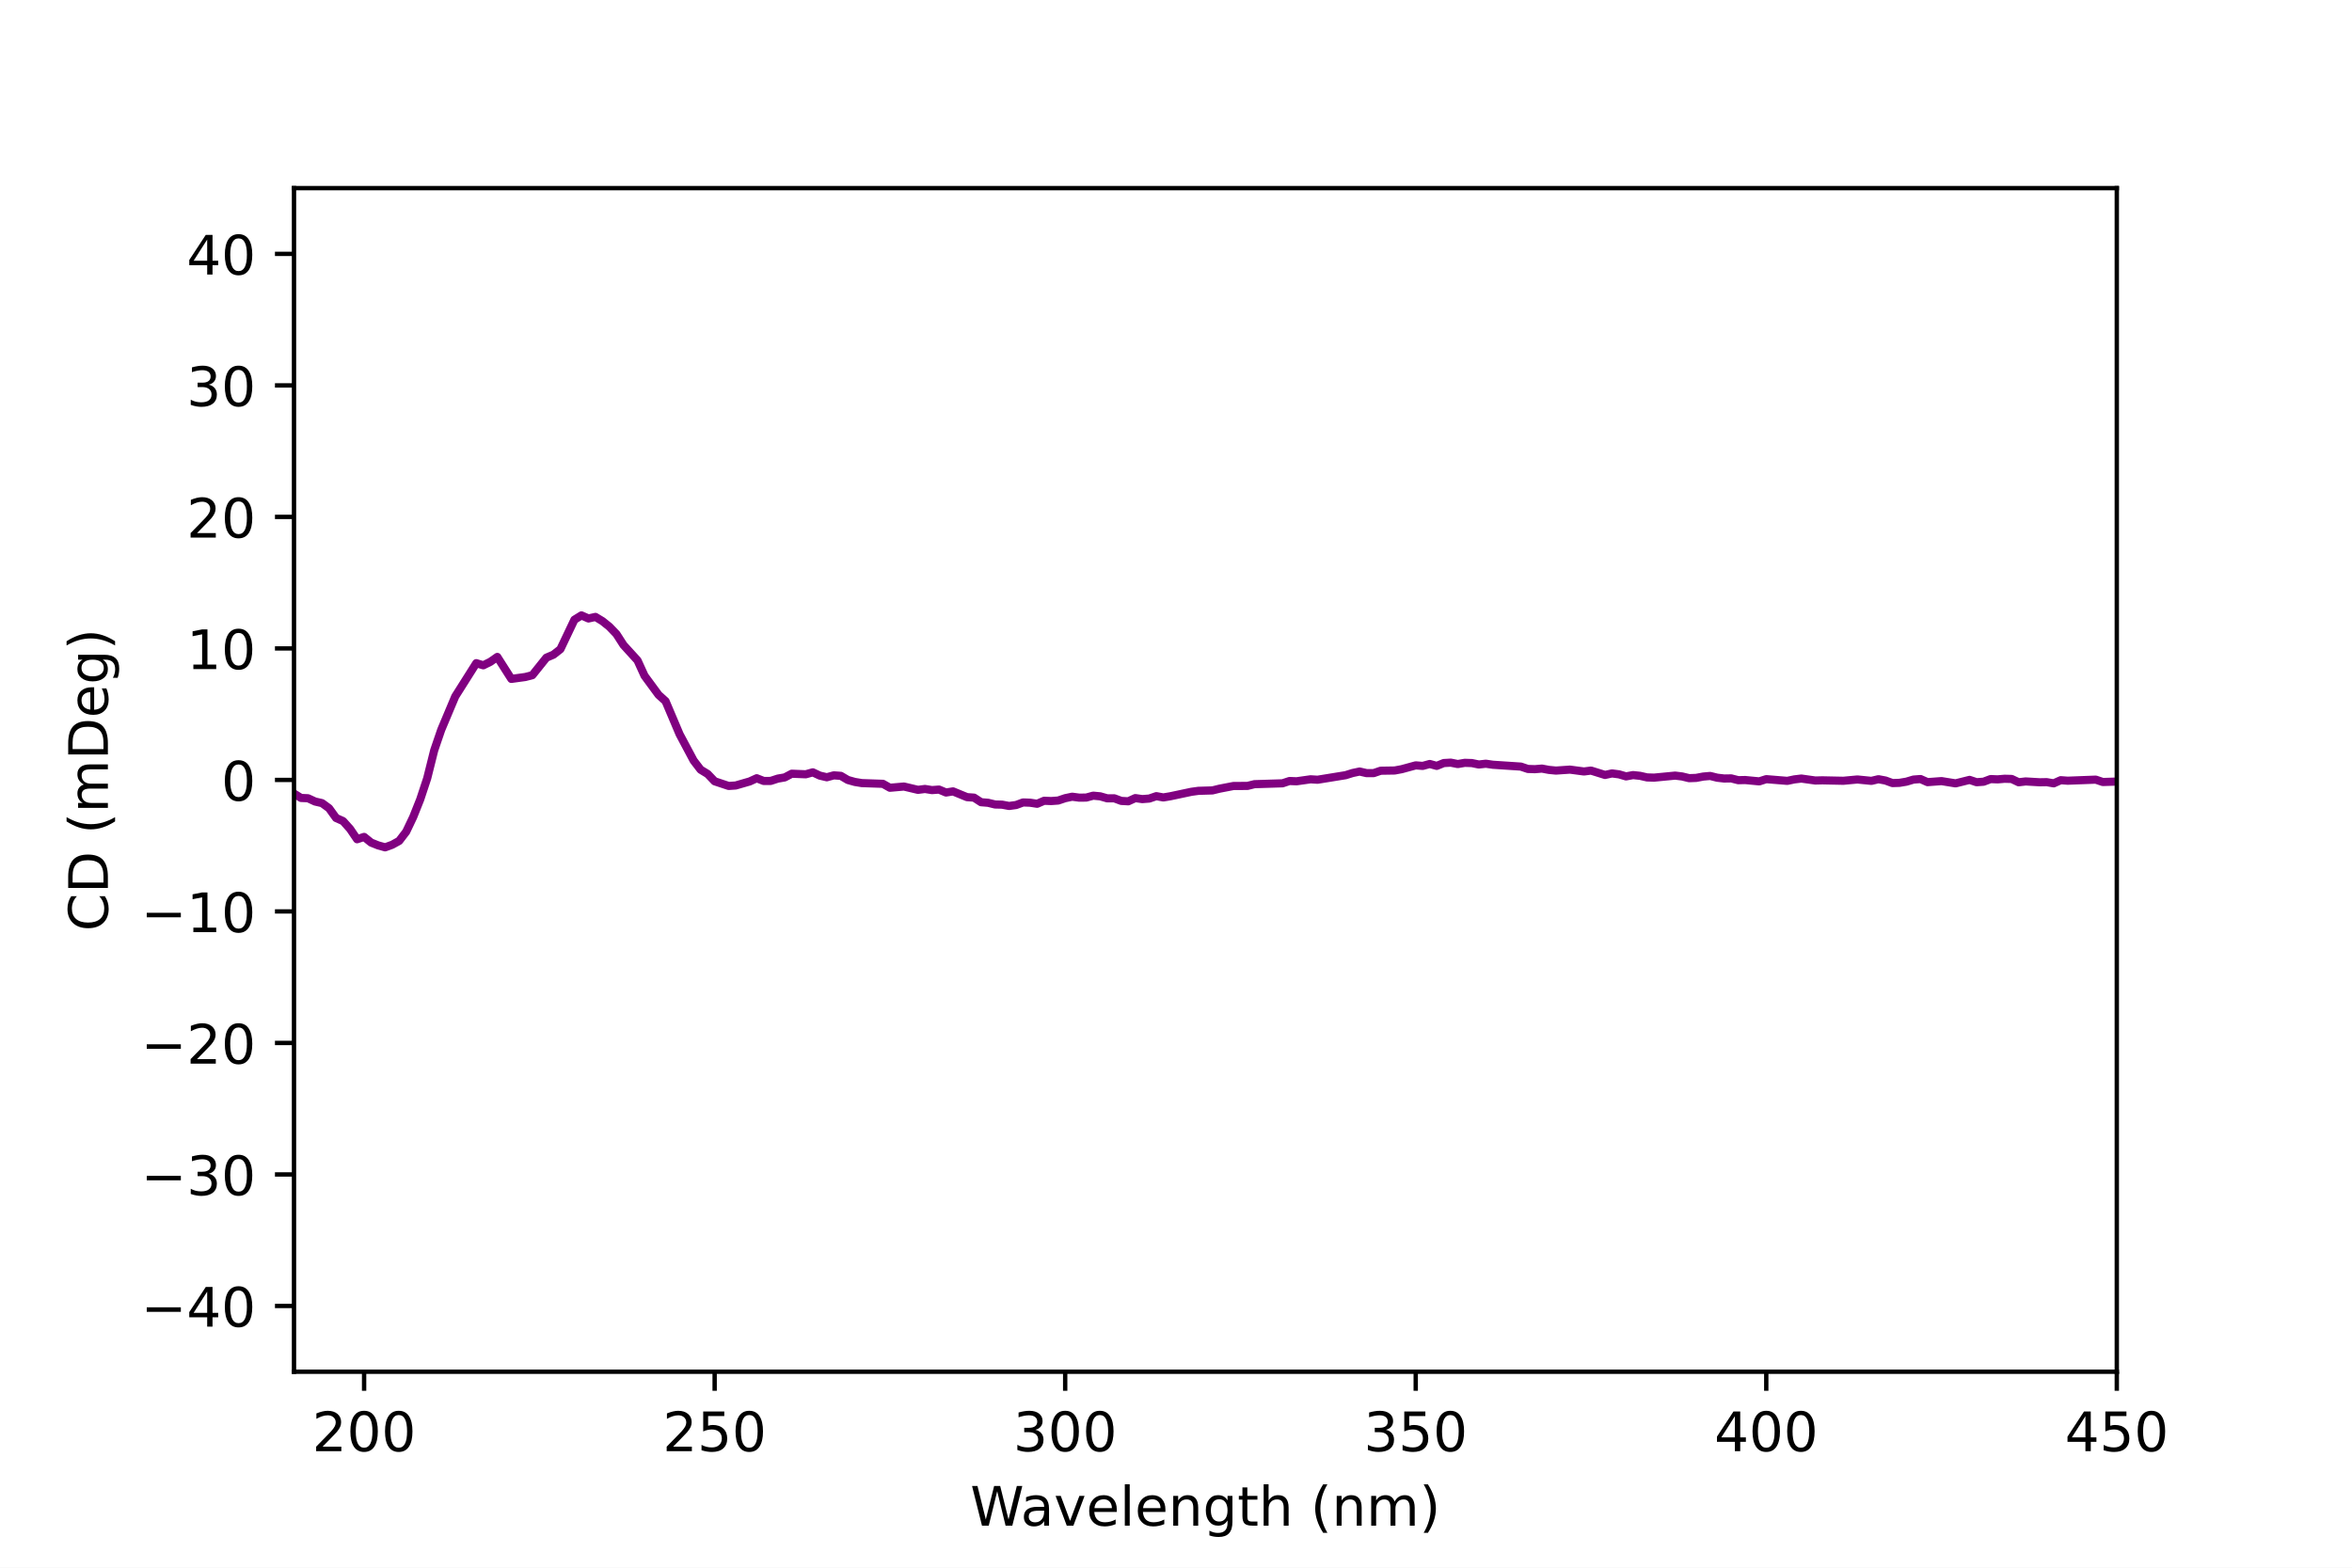
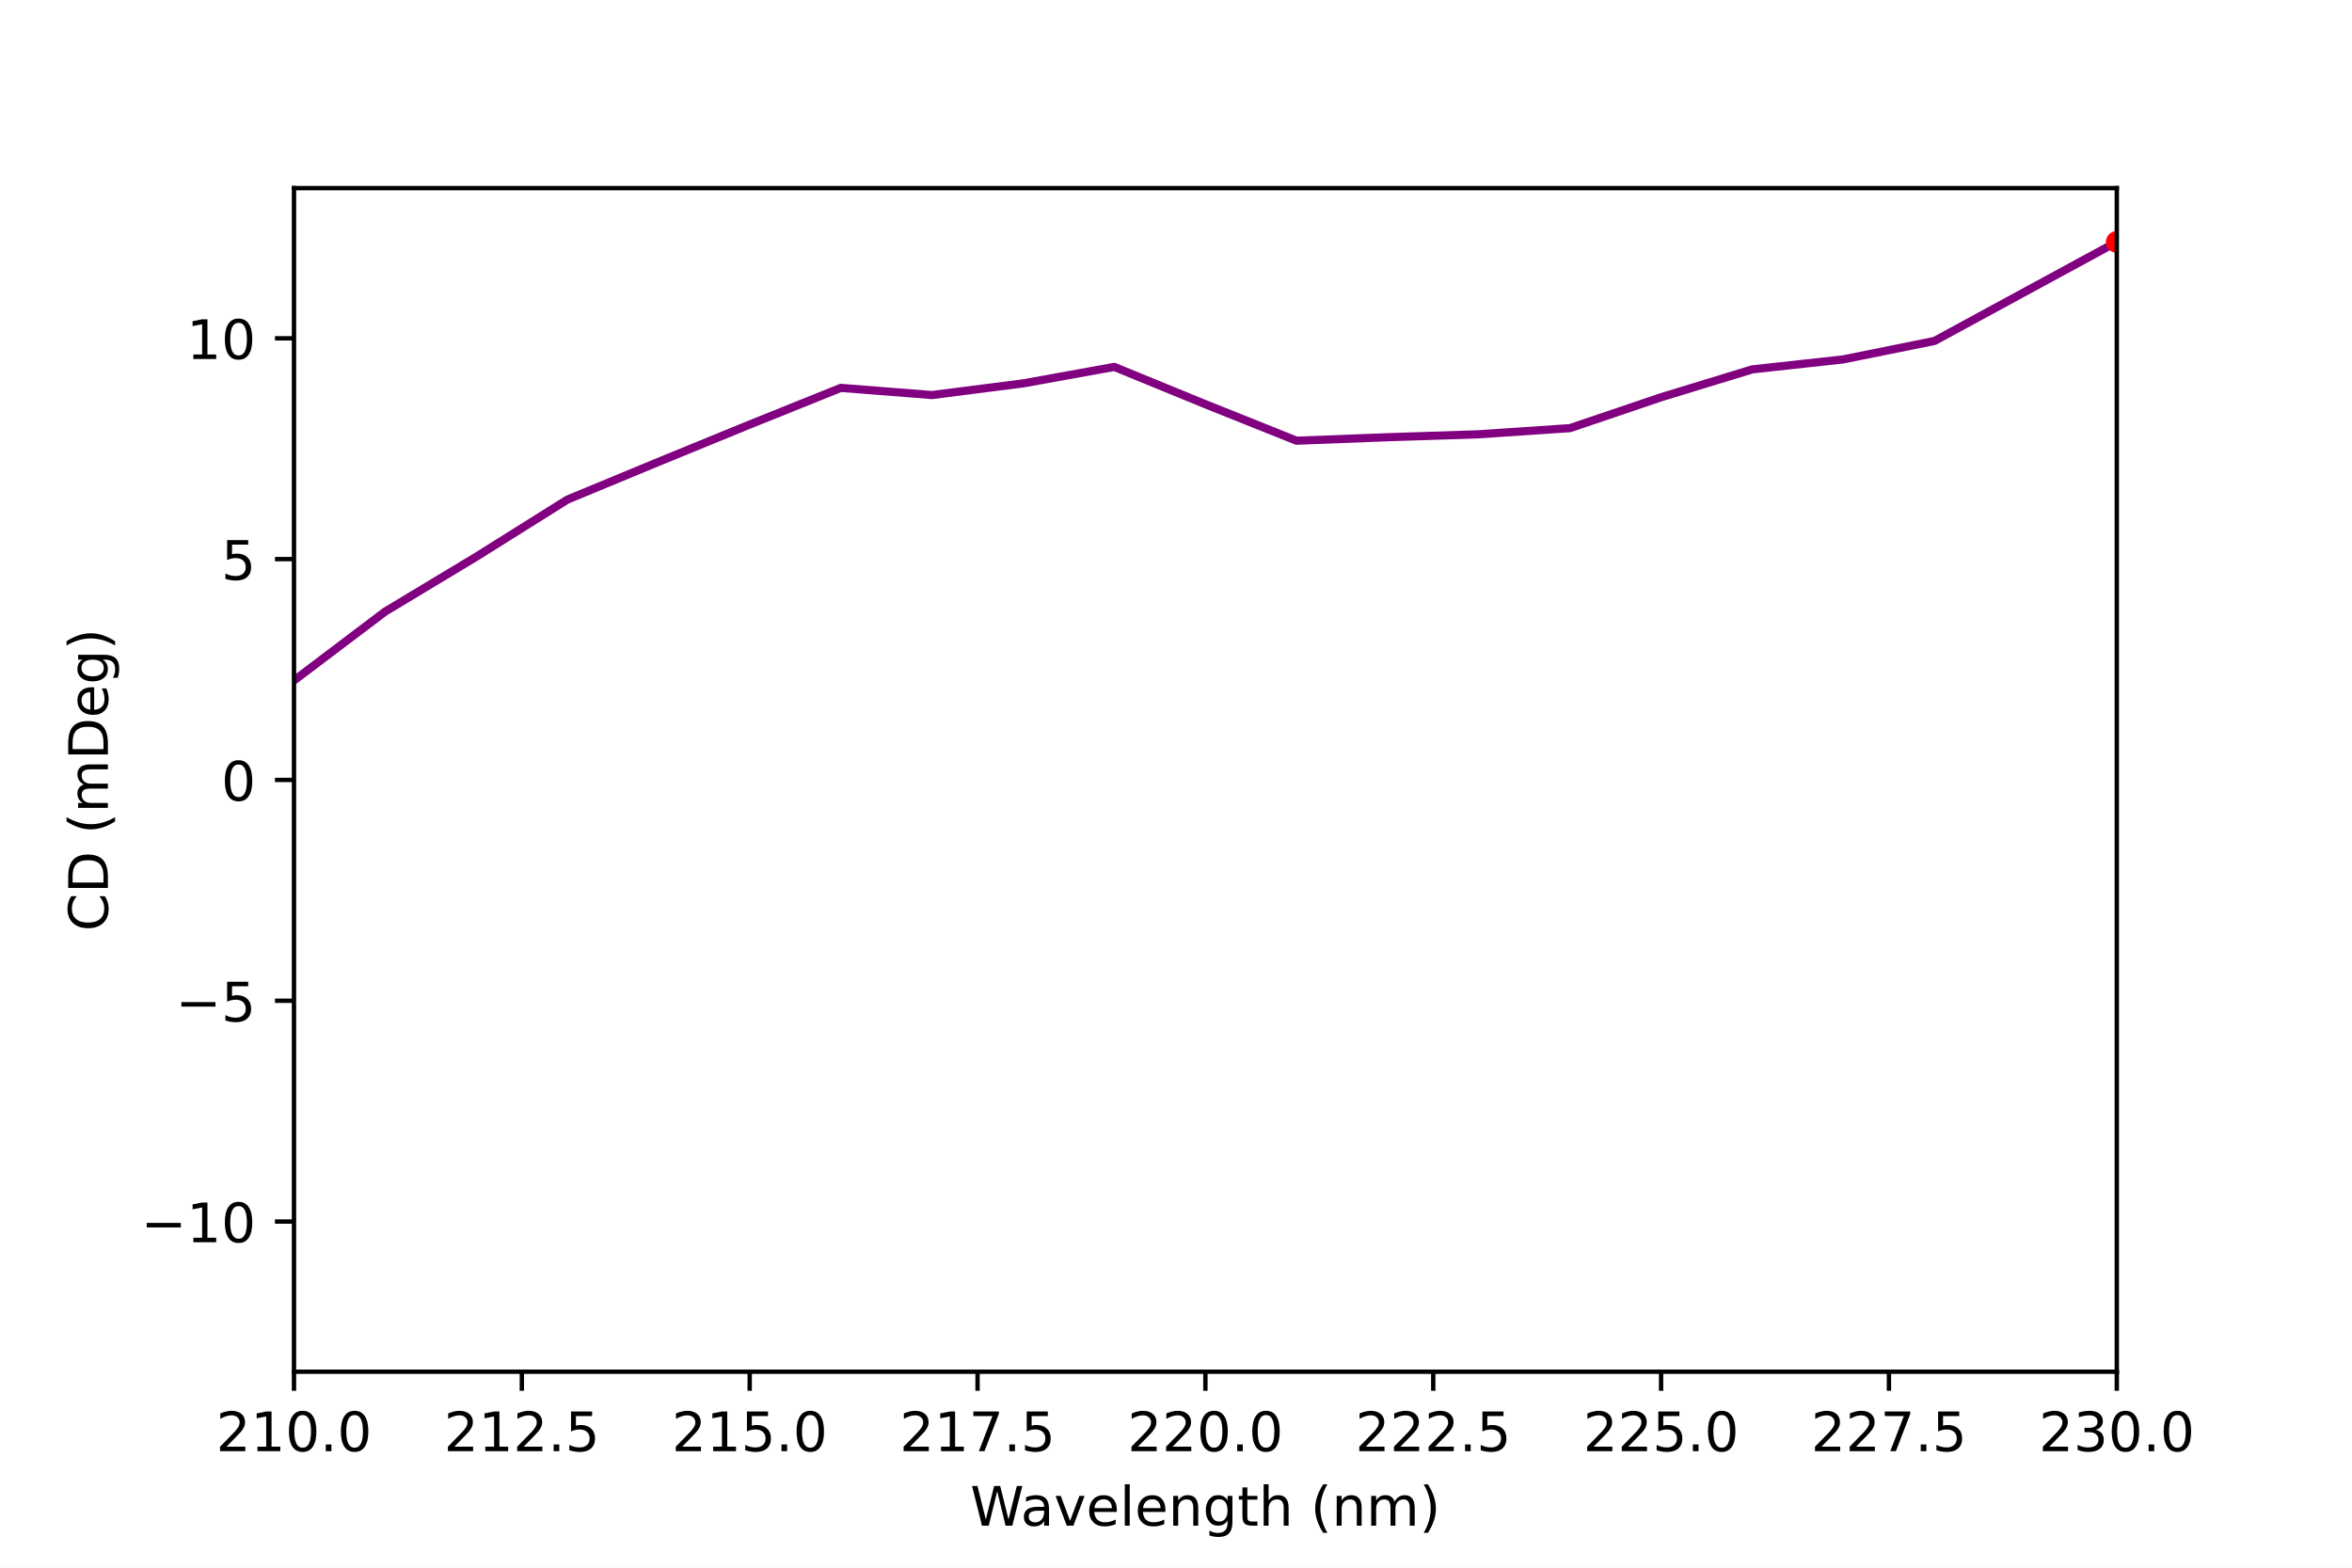
<svg xmlns="http://www.w3.org/2000/svg" xmlns:xlink="http://www.w3.org/1999/xlink" height="288pt" version="1.1" viewBox="0 0 432 288" width="432pt">
  <defs>
    <style type="text/css">*{stroke-linecap:butt;stroke-linejoin:round;}</style>
  </defs>
  <g id="figure_1">
    <g id="patch_1">
      <path d="M 0 288  L 432 288  L 432 0  L 0 0  z " style="fill:#ffffff;" />
    </g>
    <g id="axes_1">
      <g id="patch_2">
        <path d="M 54 252  L 388.8 252  L 388.8 34.56  L 54 34.56  z " style="fill:#ffffff;" />
      </g>
      <g id="matplotlib.axis_1">
        <g id="xtick_1">
          <g id="line2d_1">
            <defs>
-               <path d="M 0 0  L 0 3.5  " id="mcb1edb0f31" style="stroke:#000000;stroke-width:0.8;" />
+               <path d="M 0 0  L 0 3.5  " id="m7a788dc2d6" style="stroke:#000000;stroke-width:0.8;" />
            </defs>
            <g>
-               <use style="stroke:#000000;stroke-width:0.8;" x="66.877" xlink:href="#mcb1edb0f31" y="252" />
+               <use style="stroke:#000000;stroke-width:0.8;" x="54" xlink:href="#m7a788dc2d6" y="252" />
            </g>
          </g>
          <g id="text_1">
-             <g transform="translate(57.33317 266.5984)scale(0.1 -0.1)">
+             <g transform="translate(39.68594 266.5984)scale(0.1 -0.1)">
              <defs>
                <path d="M 1228 531  L 3431 531  L 3431 0  L 469 0  L 469 531  Q 828 903 1448 1529  Q 2069 2156 2228 2338  Q 2531 2678 2651 2914  Q 2772 3150 2772 3378  Q 2772 3750 2511 3984  Q 2250 4219 1831 4219  Q 1534 4219 1204 4116  Q 875 4013 500 3803  L 500 4441  Q 881 4594 1212 4672  Q 1544 4750 1819 4750  Q 2544 4750 2975 4387  Q 3406 4025 3406 3419  Q 3406 3131 3298 2873  Q 3191 2616 2906 2266  Q 2828 2175 2409 1742  Q 1991 1309 1228 531  z " id="DejaVuSans-32" transform="scale(0.015625)" />
+                 <path d="M 794 531  L 1825 531  L 1825 4091  L 703 3866  L 703 4441  L 1819 4666  L 2450 4666  L 2450 531  L 3481 531  L 3481 0  L 794 0  L 794 531  z " id="DejaVuSans-31" transform="scale(0.015625)" />
                <path d="M 2034 4250  Q 1547 4250 1301 3770  Q 1056 3291 1056 2328  Q 1056 1369 1301 889  Q 1547 409 2034 409  Q 2525 409 2770 889  Q 3016 1369 3016 2328  Q 3016 3291 2770 3770  Q 2525 4250 2034 4250  z M 2034 4750  Q 2819 4750 3233 4129  Q 3647 3509 3647 2328  Q 3647 1150 3233 529  Q 2819 -91 2034 -91  Q 1250 -91 836 529  Q 422 1150 422 2328  Q 422 3509 836 4129  Q 1250 4750 2034 4750  z " id="DejaVuSans-30" transform="scale(0.015625)" />
-               </defs>
-               <use xlink:href="#DejaVuSans-32" />
-               <use x="63.623" xlink:href="#DejaVuSans-30" />
+                 <path d="M 684 794  L 1344 794  L 1344 0  L 684 0  L 684 794  z " id="DejaVuSans-2e" transform="scale(0.015625)" />
+               </defs>
+               <use xlink:href="#DejaVuSans-32" />
+               <use x="63.623" xlink:href="#DejaVuSans-31" />
              <use x="127.246" xlink:href="#DejaVuSans-30" />
+               <use x="190.869" xlink:href="#DejaVuSans-2e" />
+               <use x="222.656" xlink:href="#DejaVuSans-30" />
            </g>
          </g>
        </g>
        <g id="xtick_2">
          <g id="line2d_2">
            <g>
-               <use style="stroke:#000000;stroke-width:0.8;" x="131.262" xlink:href="#mcb1edb0f31" y="252" />
+               <use style="stroke:#000000;stroke-width:0.8;" x="95.85" xlink:href="#m7a788dc2d6" y="252" />
            </g>
          </g>
          <g id="text_2">
-             <g transform="translate(121.7178 266.5984)scale(0.1 -0.1)">
+             <g transform="translate(81.53594 266.5984)scale(0.1 -0.1)">
              <defs>
                <path d="M 691 4666  L 3169 4666  L 3169 4134  L 1269 4134  L 1269 2991  Q 1406 3038 1543 3061  Q 1681 3084 1819 3084  Q 2600 3084 3056 2656  Q 3513 2228 3513 1497  Q 3513 744 3044 326  Q 2575 -91 1722 -91  Q 1428 -91 1123 -41  Q 819 9 494 109  L 494 744  Q 775 591 1075 516  Q 1375 441 1709 441  Q 2250 441 2565 725  Q 2881 1009 2881 1497  Q 2881 1984 2565 2268  Q 2250 2553 1709 2553  Q 1456 2553 1204 2497  Q 953 2441 691 2322  L 691 4666  z " id="DejaVuSans-35" transform="scale(0.015625)" />
              </defs>
              <use xlink:href="#DejaVuSans-32" />
-               <use x="63.623" xlink:href="#DejaVuSans-35" />
-               <use x="127.246" xlink:href="#DejaVuSans-30" />
+               <use x="63.623" xlink:href="#DejaVuSans-31" />
+               <use x="127.246" xlink:href="#DejaVuSans-32" />
+               <use x="190.869" xlink:href="#DejaVuSans-2e" />
+               <use x="222.656" xlink:href="#DejaVuSans-35" />
            </g>
          </g>
        </g>
        <g id="xtick_3">
          <g id="line2d_3">
            <g>
-               <use style="stroke:#000000;stroke-width:0.8;" x="195.646" xlink:href="#mcb1edb0f31" y="252" />
+               <use style="stroke:#000000;stroke-width:0.8;" x="137.7" xlink:href="#m7a788dc2d6" y="252" />
            </g>
          </g>
          <g id="text_3">
-             <g transform="translate(186.1024 266.5984)scale(0.1 -0.1)">
-               <defs>
-                 <path d="M 2597 2516  Q 3050 2419 3304 2112  Q 3559 1806 3559 1356  Q 3559 666 3084 287  Q 2609 -91 1734 -91  Q 1441 -91 1130 -33  Q 819 25 488 141  L 488 750  Q 750 597 1062 519  Q 1375 441 1716 441  Q 2309 441 2620 675  Q 2931 909 2931 1356  Q 2931 1769 2642 2001  Q 2353 2234 1838 2234  L 1294 2234  L 1294 2753  L 1863 2753  Q 2328 2753 2575 2939  Q 2822 3125 2822 3475  Q 2822 3834 2567 4026  Q 2313 4219 1838 4219  Q 1578 4219 1281 4162  Q 984 4106 628 3988  L 628 4550  Q 988 4650 1302 4700  Q 1616 4750 1894 4750  Q 2613 4750 3031 4423  Q 3450 4097 3450 3541  Q 3450 3153 3228 2886  Q 3006 2619 2597 2516  z " id="DejaVuSans-33" transform="scale(0.015625)" />
-               </defs>
-               <use xlink:href="#DejaVuSans-33" />
-               <use x="63.623" xlink:href="#DejaVuSans-30" />
-               <use x="127.246" xlink:href="#DejaVuSans-30" />
+             <g transform="translate(123.3859 266.5984)scale(0.1 -0.1)">
+               <use xlink:href="#DejaVuSans-32" />
+               <use x="63.623" xlink:href="#DejaVuSans-31" />
+               <use x="127.246" xlink:href="#DejaVuSans-35" />
+               <use x="190.869" xlink:href="#DejaVuSans-2e" />
+               <use x="222.656" xlink:href="#DejaVuSans-30" />
            </g>
          </g>
        </g>
        <g id="xtick_4">
          <g id="line2d_4">
            <g>
-               <use style="stroke:#000000;stroke-width:0.8;" x="260.031" xlink:href="#mcb1edb0f31" y="252" />
+               <use style="stroke:#000000;stroke-width:0.8;" x="179.55" xlink:href="#m7a788dc2d6" y="252" />
            </g>
          </g>
          <g id="text_4">
-             <g transform="translate(250.487 266.5984)scale(0.1 -0.1)">
-               <use xlink:href="#DejaVuSans-33" />
-               <use x="63.623" xlink:href="#DejaVuSans-35" />
-               <use x="127.246" xlink:href="#DejaVuSans-30" />
+             <g transform="translate(165.2359 266.5984)scale(0.1 -0.1)">
+               <defs>
+                 <path d="M 525 4666  L 3525 4666  L 3525 4397  L 1831 0  L 1172 0  L 2766 4134  L 525 4134  L 525 4666  z " id="DejaVuSans-37" transform="scale(0.015625)" />
+               </defs>
+               <use xlink:href="#DejaVuSans-32" />
+               <use x="63.623" xlink:href="#DejaVuSans-31" />
+               <use x="127.246" xlink:href="#DejaVuSans-37" />
+               <use x="190.869" xlink:href="#DejaVuSans-2e" />
+               <use x="222.656" xlink:href="#DejaVuSans-35" />
            </g>
          </g>
        </g>
        <g id="xtick_5">
          <g id="line2d_5">
            <g>
-               <use style="stroke:#000000;stroke-width:0.8;" x="324.415" xlink:href="#mcb1edb0f31" y="252" />
+               <use style="stroke:#000000;stroke-width:0.8;" x="221.4" xlink:href="#m7a788dc2d6" y="252" />
            </g>
          </g>
          <g id="text_5">
-             <g transform="translate(314.8716 266.5984)scale(0.1 -0.1)">
-               <defs>
-                 <path d="M 2419 4116  L 825 1625  L 2419 1625  L 2419 4116  z M 2253 4666  L 3047 4666  L 3047 1625  L 3713 1625  L 3713 1100  L 3047 1100  L 3047 0  L 2419 0  L 2419 1100  L 313 1100  L 313 1709  L 2253 4666  z " id="DejaVuSans-34" transform="scale(0.015625)" />
-               </defs>
-               <use xlink:href="#DejaVuSans-34" />
-               <use x="63.623" xlink:href="#DejaVuSans-30" />
+             <g transform="translate(207.0859 266.5984)scale(0.1 -0.1)">
+               <use xlink:href="#DejaVuSans-32" />
+               <use x="63.623" xlink:href="#DejaVuSans-32" />
              <use x="127.246" xlink:href="#DejaVuSans-30" />
+               <use x="190.869" xlink:href="#DejaVuSans-2e" />
+               <use x="222.656" xlink:href="#DejaVuSans-30" />
            </g>
          </g>
        </g>
        <g id="xtick_6">
          <g id="line2d_6">
            <g>
-               <use style="stroke:#000000;stroke-width:0.8;" x="388.8" xlink:href="#mcb1edb0f31" y="252" />
+               <use style="stroke:#000000;stroke-width:0.8;" x="263.25" xlink:href="#m7a788dc2d6" y="252" />
            </g>
          </g>
          <g id="text_6">
-             <g transform="translate(379.2563 266.5984)scale(0.1 -0.1)">
-               <use xlink:href="#DejaVuSans-34" />
-               <use x="63.623" xlink:href="#DejaVuSans-35" />
+             <g transform="translate(248.9359 266.5984)scale(0.1 -0.1)">
+               <use xlink:href="#DejaVuSans-32" />
+               <use x="63.623" xlink:href="#DejaVuSans-32" />
+               <use x="127.246" xlink:href="#DejaVuSans-32" />
+               <use x="190.869" xlink:href="#DejaVuSans-2e" />
+               <use x="222.656" xlink:href="#DejaVuSans-35" />
+             </g>
+           </g>
+         </g>
+         <g id="xtick_7">
+           <g id="line2d_7">
+             <g>
+               <use style="stroke:#000000;stroke-width:0.8;" x="305.1" xlink:href="#m7a788dc2d6" y="252" />
+             </g>
+           </g>
+           <g id="text_7">
+             <g transform="translate(290.7859 266.5984)scale(0.1 -0.1)">
+               <use xlink:href="#DejaVuSans-32" />
+               <use x="63.623" xlink:href="#DejaVuSans-32" />
+               <use x="127.246" xlink:href="#DejaVuSans-35" />
+               <use x="190.869" xlink:href="#DejaVuSans-2e" />
+               <use x="222.656" xlink:href="#DejaVuSans-30" />
+             </g>
+           </g>
+         </g>
+         <g id="xtick_8">
+           <g id="line2d_8">
+             <g>
+               <use style="stroke:#000000;stroke-width:0.8;" x="346.95" xlink:href="#m7a788dc2d6" y="252" />
+             </g>
+           </g>
+           <g id="text_8">
+             <g transform="translate(332.6359 266.5984)scale(0.1 -0.1)">
+               <use xlink:href="#DejaVuSans-32" />
+               <use x="63.623" xlink:href="#DejaVuSans-32" />
+               <use x="127.246" xlink:href="#DejaVuSans-37" />
+               <use x="190.869" xlink:href="#DejaVuSans-2e" />
+               <use x="222.656" xlink:href="#DejaVuSans-35" />
+             </g>
+           </g>
+         </g>
+         <g id="xtick_9">
+           <g id="line2d_9">
+             <g>
+               <use style="stroke:#000000;stroke-width:0.8;" x="388.8" xlink:href="#m7a788dc2d6" y="252" />
+             </g>
+           </g>
+           <g id="text_9">
+             <g transform="translate(374.4859 266.5984)scale(0.1 -0.1)">
+               <defs>
+                 <path d="M 2597 2516  Q 3050 2419 3304 2112  Q 3559 1806 3559 1356  Q 3559 666 3084 287  Q 2609 -91 1734 -91  Q 1441 -91 1130 -33  Q 819 25 488 141  L 488 750  Q 750 597 1062 519  Q 1375 441 1716 441  Q 2309 441 2620 675  Q 2931 909 2931 1356  Q 2931 1769 2642 2001  Q 2353 2234 1838 2234  L 1294 2234  L 1294 2753  L 1863 2753  Q 2328 2753 2575 2939  Q 2822 3125 2822 3475  Q 2822 3834 2567 4026  Q 2313 4219 1838 4219  Q 1578 4219 1281 4162  Q 984 4106 628 3988  L 628 4550  Q 988 4650 1302 4700  Q 1616 4750 1894 4750  Q 2613 4750 3031 4423  Q 3450 4097 3450 3541  Q 3450 3153 3228 2886  Q 3006 2619 2597 2516  z " id="DejaVuSans-33" transform="scale(0.015625)" />
+               </defs>
+               <use xlink:href="#DejaVuSans-32" />
+               <use x="63.623" xlink:href="#DejaVuSans-33" />
              <use x="127.246" xlink:href="#DejaVuSans-30" />
-             </g>
-           </g>
-         </g>
-         <g id="text_7">
+               <use x="190.869" xlink:href="#DejaVuSans-2e" />
+               <use x="222.656" xlink:href="#DejaVuSans-30" />
+             </g>
+           </g>
+         </g>
+         <g id="text_10">
          <g transform="translate(178.2078 280.2766)scale(0.1 -0.1)">
            <defs>
              <path d="M 213 4666  L 850 4666  L 1831 722  L 2809 4666  L 3519 4666  L 4500 722  L 5478 4666  L 6119 4666  L 4947 0  L 4153 0  L 3169 4050  L 2175 0  L 1381 0  L 213 4666  z " id="DejaVuSans-57" transform="scale(0.015625)" />
              <path d="M 2194 1759  Q 1497 1759 1228 1600  Q 959 1441 959 1056  Q 959 750 1161 570  Q 1363 391 1709 391  Q 2188 391 2477 730  Q 2766 1069 2766 1631  L 2766 1759  L 2194 1759  z M 3341 1997  L 3341 0  L 2766 0  L 2766 531  Q 2569 213 2275 61  Q 1981 -91 1556 -91  Q 1019 -91 701 211  Q 384 513 384 1019  Q 384 1609 779 1909  Q 1175 2209 1959 2209  L 2766 2209  L 2766 2266  Q 2766 2663 2505 2880  Q 2244 3097 1772 3097  Q 1472 3097 1187 3025  Q 903 2953 641 2809  L 641 3341  Q 956 3463 1253 3523  Q 1550 3584 1831 3584  Q 2591 3584 2966 3190  Q 3341 2797 3341 1997  z " id="DejaVuSans-61" transform="scale(0.015625)" />
              <path d="M 191 3500  L 800 3500  L 1894 563  L 2988 3500  L 3597 3500  L 2284 0  L 1503 0  L 191 3500  z " id="DejaVuSans-76" transform="scale(0.015625)" />
              <path d="M 3597 1894  L 3597 1613  L 953 1613  Q 991 1019 1311 708  Q 1631 397 2203 397  Q 2534 397 2845 478  Q 3156 559 3463 722  L 3463 178  Q 3153 47 2828 -22  Q 2503 -91 2169 -91  Q 1331 -91 842 396  Q 353 884 353 1716  Q 353 2575 817 3079  Q 1281 3584 2069 3584  Q 2775 3584 3186 3129  Q 3597 2675 3597 1894  z M 3022 2063  Q 3016 2534 2758 2815  Q 2500 3097 2075 3097  Q 1594 3097 1305 2825  Q 1016 2553 972 2059  L 3022 2063  z " id="DejaVuSans-65" transform="scale(0.015625)" />
              <path d="M 603 4863  L 1178 4863  L 1178 0  L 603 0  L 603 4863  z " id="DejaVuSans-6c" transform="scale(0.015625)" />
              <path d="M 3513 2113  L 3513 0  L 2938 0  L 2938 2094  Q 2938 2591 2744 2837  Q 2550 3084 2163 3084  Q 1697 3084 1428 2787  Q 1159 2491 1159 1978  L 1159 0  L 581 0  L 581 3500  L 1159 3500  L 1159 2956  Q 1366 3272 1645 3428  Q 1925 3584 2291 3584  Q 2894 3584 3203 3211  Q 3513 2838 3513 2113  z " id="DejaVuSans-6e" transform="scale(0.015625)" />
              <path d="M 2906 1791  Q 2906 2416 2648 2759  Q 2391 3103 1925 3103  Q 1463 3103 1205 2759  Q 947 2416 947 1791  Q 947 1169 1205 825  Q 1463 481 1925 481  Q 2391 481 2648 825  Q 2906 1169 2906 1791  z M 3481 434  Q 3481 -459 3084 -895  Q 2688 -1331 1869 -1331  Q 1566 -1331 1297 -1286  Q 1028 -1241 775 -1147  L 775 -588  Q 1028 -725 1275 -790  Q 1522 -856 1778 -856  Q 2344 -856 2625 -561  Q 2906 -266 2906 331  L 2906 616  Q 2728 306 2450 153  Q 2172 0 1784 0  Q 1141 0 747 490  Q 353 981 353 1791  Q 353 2603 747 3093  Q 1141 3584 1784 3584  Q 2172 3584 2450 3431  Q 2728 3278 2906 2969  L 2906 3500  L 3481 3500  L 3481 434  z " id="DejaVuSans-67" transform="scale(0.015625)" />
              <path d="M 1172 4494  L 1172 3500  L 2356 3500  L 2356 3053  L 1172 3053  L 1172 1153  Q 1172 725 1289 603  Q 1406 481 1766 481  L 2356 481  L 2356 0  L 1766 0  Q 1100 0 847 248  Q 594 497 594 1153  L 594 3053  L 172 3053  L 172 3500  L 594 3500  L 594 4494  L 1172 4494  z " id="DejaVuSans-74" transform="scale(0.015625)" />
              <path d="M 3513 2113  L 3513 0  L 2938 0  L 2938 2094  Q 2938 2591 2744 2837  Q 2550 3084 2163 3084  Q 1697 3084 1428 2787  Q 1159 2491 1159 1978  L 1159 0  L 581 0  L 581 4863  L 1159 4863  L 1159 2956  Q 1366 3272 1645 3428  Q 1925 3584 2291 3584  Q 2894 3584 3203 3211  Q 3513 2838 3513 2113  z " id="DejaVuSans-68" transform="scale(0.015625)" />
              <path id="DejaVuSans-20" transform="scale(0.015625)" />
              <path d="M 1984 4856  Q 1566 4138 1362 3434  Q 1159 2731 1159 2009  Q 1159 1288 1364 580  Q 1569 -128 1984 -844  L 1484 -844  Q 1016 -109 783 600  Q 550 1309 550 2009  Q 550 2706 781 3412  Q 1013 4119 1484 4856  L 1984 4856  z " id="DejaVuSans-28" transform="scale(0.015625)" />
              <path d="M 3328 2828  Q 3544 3216 3844 3400  Q 4144 3584 4550 3584  Q 5097 3584 5394 3201  Q 5691 2819 5691 2113  L 5691 0  L 5113 0  L 5113 2094  Q 5113 2597 4934 2840  Q 4756 3084 4391 3084  Q 3944 3084 3684 2787  Q 3425 2491 3425 1978  L 3425 0  L 2847 0  L 2847 2094  Q 2847 2600 2669 2842  Q 2491 3084 2119 3084  Q 1678 3084 1418 2786  Q 1159 2488 1159 1978  L 1159 0  L 581 0  L 581 3500  L 1159 3500  L 1159 2956  Q 1356 3278 1631 3431  Q 1906 3584 2284 3584  Q 2666 3584 2933 3390  Q 3200 3197 3328 2828  z " id="DejaVuSans-6d" transform="scale(0.015625)" />
              <path d="M 513 4856  L 1013 4856  Q 1481 4119 1714 3412  Q 1947 2706 1947 2009  Q 1947 1309 1714 600  Q 1481 -109 1013 -844  L 513 -844  Q 928 -128 1133 580  Q 1338 1288 1338 2009  Q 1338 2731 1133 3434  Q 928 4138 513 4856  z " id="DejaVuSans-29" transform="scale(0.015625)" />
            </defs>
            <use xlink:href="#DejaVuSans-57" />
            <use x="92.502" xlink:href="#DejaVuSans-61" />
            <use x="153.781" xlink:href="#DejaVuSans-76" />
            <use x="212.961" xlink:href="#DejaVuSans-65" />
            <use x="274.484" xlink:href="#DejaVuSans-6c" />
            <use x="302.268" xlink:href="#DejaVuSans-65" />
            <use x="363.791" xlink:href="#DejaVuSans-6e" />
            <use x="427.17" xlink:href="#DejaVuSans-67" />
            <use x="490.646" xlink:href="#DejaVuSans-74" />
            <use x="529.855" xlink:href="#DejaVuSans-68" />
            <use x="593.234" xlink:href="#DejaVuSans-20" />
            <use x="625.021" xlink:href="#DejaVuSans-28" />
            <use x="664.035" xlink:href="#DejaVuSans-6e" />
            <use x="727.414" xlink:href="#DejaVuSans-6d" />
            <use x="824.826" xlink:href="#DejaVuSans-29" />
          </g>
        </g>
      </g>
      <g id="matplotlib.axis_2">
        <g id="ytick_1">
-           <g id="line2d_7">
+           <g id="line2d_10">
            <defs>
-               <path d="M 0 0  L -3.5 0  " id="m8e4bd4fd7d" style="stroke:#000000;stroke-width:0.8;" />
+               <path d="M 0 0  L -3.5 0  " id="m374c6f5847" style="stroke:#000000;stroke-width:0.8;" />
            </defs>
            <g>
-               <use style="stroke:#000000;stroke-width:0.8;" x="54" xlink:href="#m8e4bd4fd7d" y="239.92" />
-             </g>
-           </g>
-           <g id="text_8">
-             <g transform="translate(25.89531 243.7192)scale(0.1 -0.1)">
+               <use style="stroke:#000000;stroke-width:0.8;" x="54" xlink:href="#m374c6f5847" y="224.412" />
+             </g>
+           </g>
+           <g id="text_11">
+             <g transform="translate(25.89531 228.211)scale(0.1 -0.1)">
              <defs>
                <path d="M 678 2272  L 4684 2272  L 4684 1741  L 678 1741  L 678 2272  z " id="DejaVuSans-2212" transform="scale(0.015625)" />
-               </defs>
-               <use xlink:href="#DejaVuSans-2212" />
-               <use x="83.789" xlink:href="#DejaVuSans-34" />
-               <use x="147.412" xlink:href="#DejaVuSans-30" />
-             </g>
-           </g>
-         </g>
-         <g id="ytick_2">
-           <g id="line2d_8">
-             <g>
-               <use style="stroke:#000000;stroke-width:0.8;" x="54" xlink:href="#m8e4bd4fd7d" y="215.76" />
-             </g>
-           </g>
-           <g id="text_9">
-             <g transform="translate(25.89531 219.5592)scale(0.1 -0.1)">
-               <use xlink:href="#DejaVuSans-2212" />
-               <use x="83.789" xlink:href="#DejaVuSans-33" />
-               <use x="147.412" xlink:href="#DejaVuSans-30" />
-             </g>
-           </g>
-         </g>
-         <g id="ytick_3">
-           <g id="line2d_9">
-             <g>
-               <use style="stroke:#000000;stroke-width:0.8;" x="54" xlink:href="#m8e4bd4fd7d" y="191.6" />
-             </g>
-           </g>
-           <g id="text_10">
-             <g transform="translate(25.89531 195.3992)scale(0.1 -0.1)">
-               <use xlink:href="#DejaVuSans-2212" />
-               <use x="83.789" xlink:href="#DejaVuSans-32" />
-               <use x="147.412" xlink:href="#DejaVuSans-30" />
-             </g>
-           </g>
-         </g>
-         <g id="ytick_4">
-           <g id="line2d_10">
-             <g>
-               <use style="stroke:#000000;stroke-width:0.8;" x="54" xlink:href="#m8e4bd4fd7d" y="167.44" />
-             </g>
-           </g>
-           <g id="text_11">
-             <g transform="translate(25.89531 171.2392)scale(0.1 -0.1)">
-               <defs>
-                 <path d="M 794 531  L 1825 531  L 1825 4091  L 703 3866  L 703 4441  L 1819 4666  L 2450 4666  L 2450 531  L 3481 531  L 3481 0  L 794 0  L 794 531  z " id="DejaVuSans-31" transform="scale(0.015625)" />
              </defs>
              <use xlink:href="#DejaVuSans-2212" />
              <use x="83.789" xlink:href="#DejaVuSans-31" />
              <use x="147.412" xlink:href="#DejaVuSans-30" />
            </g>
          </g>
        </g>
-         <g id="ytick_5">
+         <g id="ytick_2">
          <g id="line2d_11">
            <g>
-               <use style="stroke:#000000;stroke-width:0.8;" x="54" xlink:href="#m8e4bd4fd7d" y="143.28" />
+               <use style="stroke:#000000;stroke-width:0.8;" x="54" xlink:href="#m374c6f5847" y="183.846" />
            </g>
          </g>
          <g id="text_12">
+             <g transform="translate(32.25781 187.6451)scale(0.1 -0.1)">
+               <use xlink:href="#DejaVuSans-2212" />
+               <use x="83.789" xlink:href="#DejaVuSans-35" />
+             </g>
+           </g>
+         </g>
+         <g id="ytick_3">
+           <g id="line2d_12">
+             <g>
+               <use style="stroke:#000000;stroke-width:0.8;" x="54" xlink:href="#m374c6f5847" y="143.28" />
+             </g>
+           </g>
+           <g id="text_13">
            <g transform="translate(40.6375 147.0792)scale(0.1 -0.1)">
              <use xlink:href="#DejaVuSans-30" />
            </g>
          </g>
        </g>
-         <g id="ytick_6">
-           <g id="line2d_12">
-             <g>
-               <use style="stroke:#000000;stroke-width:0.8;" x="54" xlink:href="#m8e4bd4fd7d" y="119.12" />
-             </g>
-           </g>
-           <g id="text_13">
-             <g transform="translate(34.275 122.9192)scale(0.1 -0.1)">
+         <g id="ytick_4">
+           <g id="line2d_13">
+             <g>
+               <use style="stroke:#000000;stroke-width:0.8;" x="54" xlink:href="#m374c6f5847" y="102.714" />
+             </g>
+           </g>
+           <g id="text_14">
+             <g transform="translate(40.6375 106.5133)scale(0.1 -0.1)">
+               <use xlink:href="#DejaVuSans-35" />
+             </g>
+           </g>
+         </g>
+         <g id="ytick_5">
+           <g id="line2d_14">
+             <g>
+               <use style="stroke:#000000;stroke-width:0.8;" x="54" xlink:href="#m374c6f5847" y="62.148" />
+             </g>
+           </g>
+           <g id="text_15">
+             <g transform="translate(34.275 65.94743)scale(0.1 -0.1)">
              <use xlink:href="#DejaVuSans-31" />
              <use x="63.623" xlink:href="#DejaVuSans-30" />
            </g>
          </g>
        </g>
-         <g id="ytick_7">
-           <g id="line2d_13">
-             <g>
-               <use style="stroke:#000000;stroke-width:0.8;" x="54" xlink:href="#m8e4bd4fd7d" y="94.96" />
-             </g>
-           </g>
-           <g id="text_14">
-             <g transform="translate(34.275 98.75922)scale(0.1 -0.1)">
-               <use xlink:href="#DejaVuSans-32" />
-               <use x="63.623" xlink:href="#DejaVuSans-30" />
-             </g>
-           </g>
-         </g>
-         <g id="ytick_8">
-           <g id="line2d_14">
-             <g>
-               <use style="stroke:#000000;stroke-width:0.8;" x="54" xlink:href="#m8e4bd4fd7d" y="70.8" />
-             </g>
-           </g>
-           <g id="text_15">
-             <g transform="translate(34.275 74.59922)scale(0.1 -0.1)">
-               <use xlink:href="#DejaVuSans-33" />
-               <use x="63.623" xlink:href="#DejaVuSans-30" />
-             </g>
-           </g>
-         </g>
-         <g id="ytick_9">
-           <g id="line2d_15">
-             <g>
-               <use style="stroke:#000000;stroke-width:0.8;" x="54" xlink:href="#m8e4bd4fd7d" y="46.64" />
-             </g>
-           </g>
-           <g id="text_16">
-             <g transform="translate(34.275 50.43922)scale(0.1 -0.1)">
-               <use xlink:href="#DejaVuSans-34" />
-               <use x="63.623" xlink:href="#DejaVuSans-30" />
-             </g>
-           </g>
-         </g>
-         <g id="text_17">
+         <g id="text_16">
          <g transform="translate(19.81563 171.0831)rotate(-90)scale(0.1 -0.1)">
            <defs>
              <path d="M 4122 4306  L 4122 3641  Q 3803 3938 3442 4084  Q 3081 4231 2675 4231  Q 1875 4231 1450 3742  Q 1025 3253 1025 2328  Q 1025 1406 1450 917  Q 1875 428 2675 428  Q 3081 428 3442 575  Q 3803 722 4122 1019  L 4122 359  Q 3791 134 3420 21  Q 3050 -91 2638 -91  Q 1578 -91 968 557  Q 359 1206 359 2328  Q 359 3453 968 4101  Q 1578 4750 2638 4750  Q 3056 4750 3426 4639  Q 3797 4528 4122 4306  z " id="DejaVuSans-43" transform="scale(0.015625)" />
              <path d="M 1259 4147  L 1259 519  L 2022 519  Q 2988 519 3436 956  Q 3884 1394 3884 2338  Q 3884 3275 3436 3711  Q 2988 4147 2022 4147  L 1259 4147  z M 628 4666  L 1925 4666  Q 3281 4666 3915 4102  Q 4550 3538 4550 2338  Q 4550 1131 3912 565  Q 3275 0 1925 0  L 628 0  L 628 4666  z " id="DejaVuSans-44" transform="scale(0.015625)" />
            </defs>
            <use xlink:href="#DejaVuSans-43" />
            <use x="69.824" xlink:href="#DejaVuSans-44" />
            <use x="146.826" xlink:href="#DejaVuSans-20" />
            <use x="178.613" xlink:href="#DejaVuSans-28" />
            <use x="217.627" xlink:href="#DejaVuSans-6d" />
            <use x="315.039" xlink:href="#DejaVuSans-44" />
            <use x="392.041" xlink:href="#DejaVuSans-65" />
            <use x="453.564" xlink:href="#DejaVuSans-67" />
            <use x="517.041" xlink:href="#DejaVuSans-29" />
          </g>
        </g>
      </g>
+       <g id="line2d_15">
+         <path clip-path="url(#pdf9b26405c)" d="M 388.8 44.444  L 372.06 53.538  L 355.32 62.633  L 338.58 66.02  L 321.84 67.86  L 305.1 72.978  L 288.36 78.652  L 271.62 79.78  L 254.88 80.323  L 238.14 80.962  L 221.4 74.262  L 204.66 67.403  L 187.92 70.434  L 171.18 72.573  L 154.44 71.257  L 137.7 77.99  L 120.96 84.844  L 104.22 91.78  L 87.48 102.277  L 70.74 112.357  L 54 125.007  " style="fill:none;stroke:#800080;stroke-linecap:square;stroke-width:1.5;" />
+       </g>
      <g id="line2d_16">
-         <path clip-path="url(#pdde625be46)" d="M 388.8 143.582  L 386.225 143.662  L 384.937 143.227  L 379.786 143.423  L 378.498 143.33  L 377.211 143.908  L 375.923 143.689  L 374.635 143.712  L 372.06 143.558  L 370.772 143.709  L 369.485 143.101  L 368.197 143.067  L 366.909 143.177  L 365.622 143.124  L 364.334 143.609  L 363.046 143.701  L 361.758 143.274  L 359.183 143.913  L 356.608 143.497  L 354.032 143.688  L 352.745 143.118  L 351.457 143.216  L 350.169 143.599  L 348.882 143.816  L 347.594 143.859  L 346.306 143.389  L 345.018 143.149  L 343.731 143.454  L 341.155 143.198  L 338.58 143.437  L 334.717 143.356  L 333.429 143.388  L 330.854 143.028  L 329.566 143.184  L 328.278 143.454  L 324.415 143.138  L 323.128 143.547  L 320.552 143.3  L 319.265 143.328  L 317.977 142.999  L 316.689 143.019  L 315.402 142.872  L 314.114 142.549  L 312.826 142.664  L 311.538 142.908  L 310.251 142.957  L 308.963 142.644  L 307.675 142.488  L 303.812 142.859  L 302.525 142.82  L 301.237 142.528  L 299.949 142.391  L 298.662 142.632  L 297.374 142.255  L 296.086 142.087  L 294.798 142.364  L 292.223 141.564  L 290.935 141.729  L 288.36 141.387  L 285.785 141.564  L 284.497 141.438  L 283.209 141.198  L 281.922 141.305  L 280.634 141.264  L 279.346 140.831  L 274.195 140.491  L 272.908 140.303  L 271.62 140.445  L 270.332 140.182  L 269.045 140.14  L 267.757 140.363  L 266.469 140.108  L 265.182 140.179  L 263.894 140.702  L 262.606 140.352  L 261.318 140.705  L 260.031 140.606  L 257.455 141.308  L 256.168 141.549  L 253.592 141.591  L 252.305 142.03  L 251.017 142.033  L 249.729 141.737  L 248.442 142.009  L 247.154 142.41  L 242.003 143.245  L 240.715 143.166  L 238.14 143.53  L 236.852 143.478  L 235.565 143.902  L 230.414 144.061  L 229.126 144.38  L 226.551 144.396  L 223.975 144.894  L 222.688 145.208  L 220.112 145.285  L 218.825 145.462  L 214.962 146.281  L 213.674 146.497  L 212.386 146.262  L 211.098 146.703  L 209.811 146.802  L 208.523 146.619  L 207.235 147.206  L 205.948 147.136  L 204.66 146.656  L 203.372 146.663  L 202.085 146.294  L 200.797 146.174  L 199.509 146.524  L 198.222 146.536  L 196.934 146.364  L 195.646 146.635  L 194.358 147.068  L 193.071 147.159  L 191.783 147.109  L 190.495 147.662  L 189.208 147.465  L 187.92 147.416  L 186.632 147.89  L 185.345 148.065  L 184.057 147.824  L 182.769 147.792  L 181.482 147.481  L 180.194 147.374  L 178.906 146.535  L 177.618 146.444  L 175.043 145.387  L 173.755 145.592  L 172.468 145.052  L 171.18 145.149  L 169.892 144.942  L 168.605 145.104  L 166.029 144.494  L 163.454 144.72  L 162.166 143.995  L 158.303 143.863  L 157.015 143.652  L 155.728 143.289  L 154.44 142.532  L 153.152 142.439  L 151.865 142.79  L 150.577 142.488  L 149.289 141.885  L 148.002 142.245  L 145.426 142.139  L 144.138 142.818  L 142.851 143.042  L 141.563 143.463  L 140.275 143.474  L 138.988 142.97  L 137.7 143.561  L 135.125 144.303  L 133.837 144.387  L 131.262 143.53  L 129.974 142.182  L 128.686 141.397  L 127.398 139.721  L 124.823 134.888  L 122.248 128.812  L 120.96 127.65  L 118.385 124.148  L 117.097 121.327  L 114.522 118.5  L 113.234 116.497  L 111.946 115.15  L 110.658 114.111  L 109.371 113.334  L 108.083 113.62  L 106.795 113.053  L 105.508 113.848  L 102.932 119.264  L 101.645 120.273  L 100.357 120.821  L 97.782 124.035  L 96.494 124.37  L 93.918 124.723  L 91.343 120.685  L 90.055 121.587  L 88.768 122.224  L 87.48 121.832  L 83.617 127.944  L 81.042 134.071  L 79.754 137.838  L 78.466 142.98  L 77.178 146.873  L 75.891 150.101  L 74.603 152.8  L 73.315 154.484  L 72.028 155.193  L 70.74 155.664  L 69.452 155.303  L 68.165 154.79  L 66.877 153.749  L 65.589 154.178  L 64.302 152.285  L 63.014 150.843  L 61.726 150.269  L 60.438 148.483  L 59.151 147.543  L 57.863 147.244  L 56.575 146.646  L 55.288 146.591  L 54 145.787  L 54 145.787  " style="fill:none;stroke:#800080;stroke-linecap:square;stroke-width:1.5;" />
+         <path clip-path="url(#pdf9b26405c)" d="M 388.8 44.444  " style="fill:none;stroke:#ff0000;stroke-linecap:square;stroke-width:1.5;" />
+         <defs>
+           <path d="M 0 1.5  C 0.398 1.5 0.779 1.342 1.061 1.061  C 1.342 0.779 1.5 0.398 1.5 0  C 1.5 -0.398 1.342 -0.779 1.061 -1.061  C 0.779 -1.342 0.398 -1.5 0 -1.5  C -0.398 -1.5 -0.779 -1.342 -1.061 -1.061  C -1.342 -0.779 -1.5 -0.398 -1.5 0  C -1.5 0.398 -1.342 0.779 -1.061 1.061  C -0.779 1.342 -0.398 1.5 0 1.5  z " id="m9388d3c128" style="stroke:#ff0000;" />
+         </defs>
+         <g clip-path="url(#pdf9b26405c)">
+           <use style="fill:#ff0000;stroke:#ff0000;" x="388.8" xlink:href="#m9388d3c128" y="44.444" />
+         </g>
      </g>
      <g id="patch_3">
        <path d="M 54 252  L 54 34.56  " style="fill:none;stroke:#000000;stroke-linecap:square;stroke-linejoin:miter;stroke-width:0.8;" />
      </g>
      <g id="patch_4">
        <path d="M 388.8 252  L 388.8 34.56  " style="fill:none;stroke:#000000;stroke-linecap:square;stroke-linejoin:miter;stroke-width:0.8;" />
      </g>
      <g id="patch_5">
        <path d="M 54 252  L 388.8 252  " style="fill:none;stroke:#000000;stroke-linecap:square;stroke-linejoin:miter;stroke-width:0.8;" />
      </g>
      <g id="patch_6">
        <path d="M 54 34.56  L 388.8 34.56  " style="fill:none;stroke:#000000;stroke-linecap:square;stroke-linejoin:miter;stroke-width:0.8;" />
+       </g>
+       <g id="text_17">
+         <g transform="translate(485.055 41.97273)scale(0.1 -0.1)">
+           <defs>
+             <path d="M 750 794  L 1409 794  L 1409 256  L 897 -744  L 494 -744  L 750 256  L 750 794  z " id="DejaVuSans-2c" transform="scale(0.015625)" />
+             <path d="M 703 97  L 703 672  Q 941 559 1184 500  Q 1428 441 1663 441  Q 2288 441 2617 861  Q 2947 1281 2994 2138  Q 2813 1869 2534 1725  Q 2256 1581 1919 1581  Q 1219 1581 811 2004  Q 403 2428 403 3163  Q 403 3881 828 4315  Q 1253 4750 1959 4750  Q 2769 4750 3195 4129  Q 3622 3509 3622 2328  Q 3622 1225 3098 567  Q 2575 -91 1691 -91  Q 1453 -91 1209 -44  Q 966 3 703 97  z M 1959 2075  Q 2384 2075 2632 2365  Q 2881 2656 2881 3163  Q 2881 3666 2632 3958  Q 2384 4250 1959 4250  Q 1534 4250 1286 3958  Q 1038 3666 1038 3163  Q 1038 2656 1286 2365  Q 1534 2075 1959 2075  z " id="DejaVuSans-39" transform="scale(0.015625)" />
+           </defs>
+           <use xlink:href="#DejaVuSans-32" />
+           <use x="63.623" xlink:href="#DejaVuSans-33" />
+           <use x="127.246" xlink:href="#DejaVuSans-30" />
+           <use x="190.869" xlink:href="#DejaVuSans-2e" />
+           <use x="222.656" xlink:href="#DejaVuSans-30" />
+           <use x="286.279" xlink:href="#DejaVuSans-20" />
+           <use x="318.066" xlink:href="#DejaVuSans-6e" />
+           <use x="381.445" xlink:href="#DejaVuSans-6d" />
+           <use x="478.857" xlink:href="#DejaVuSans-2c" />
+           <use x="510.645" xlink:href="#DejaVuSans-20" />
+           <use x="542.432" xlink:href="#DejaVuSans-31" />
+           <use x="606.055" xlink:href="#DejaVuSans-32" />
+           <use x="669.678" xlink:href="#DejaVuSans-2e" />
+           <use x="701.465" xlink:href="#DejaVuSans-31" />
+           <use x="765.088" xlink:href="#DejaVuSans-39" />
+           <use x="828.711" xlink:href="#DejaVuSans-20" />
+           <use x="860.498" xlink:href="#DejaVuSans-6d" />
+           <use x="957.91" xlink:href="#DejaVuSans-44" />
+           <use x="1034.912" xlink:href="#DejaVuSans-65" />
+           <use x="1096.436" xlink:href="#DejaVuSans-67" />
+         </g>
      </g>
    </g>
  </g>
  <defs>
-     <clipPath id="pdde625be46">
+     <clipPath id="pdf9b26405c">
      <rect height="217.44" width="334.8" x="54" y="34.56" />
    </clipPath>
  </defs>
</svg>
